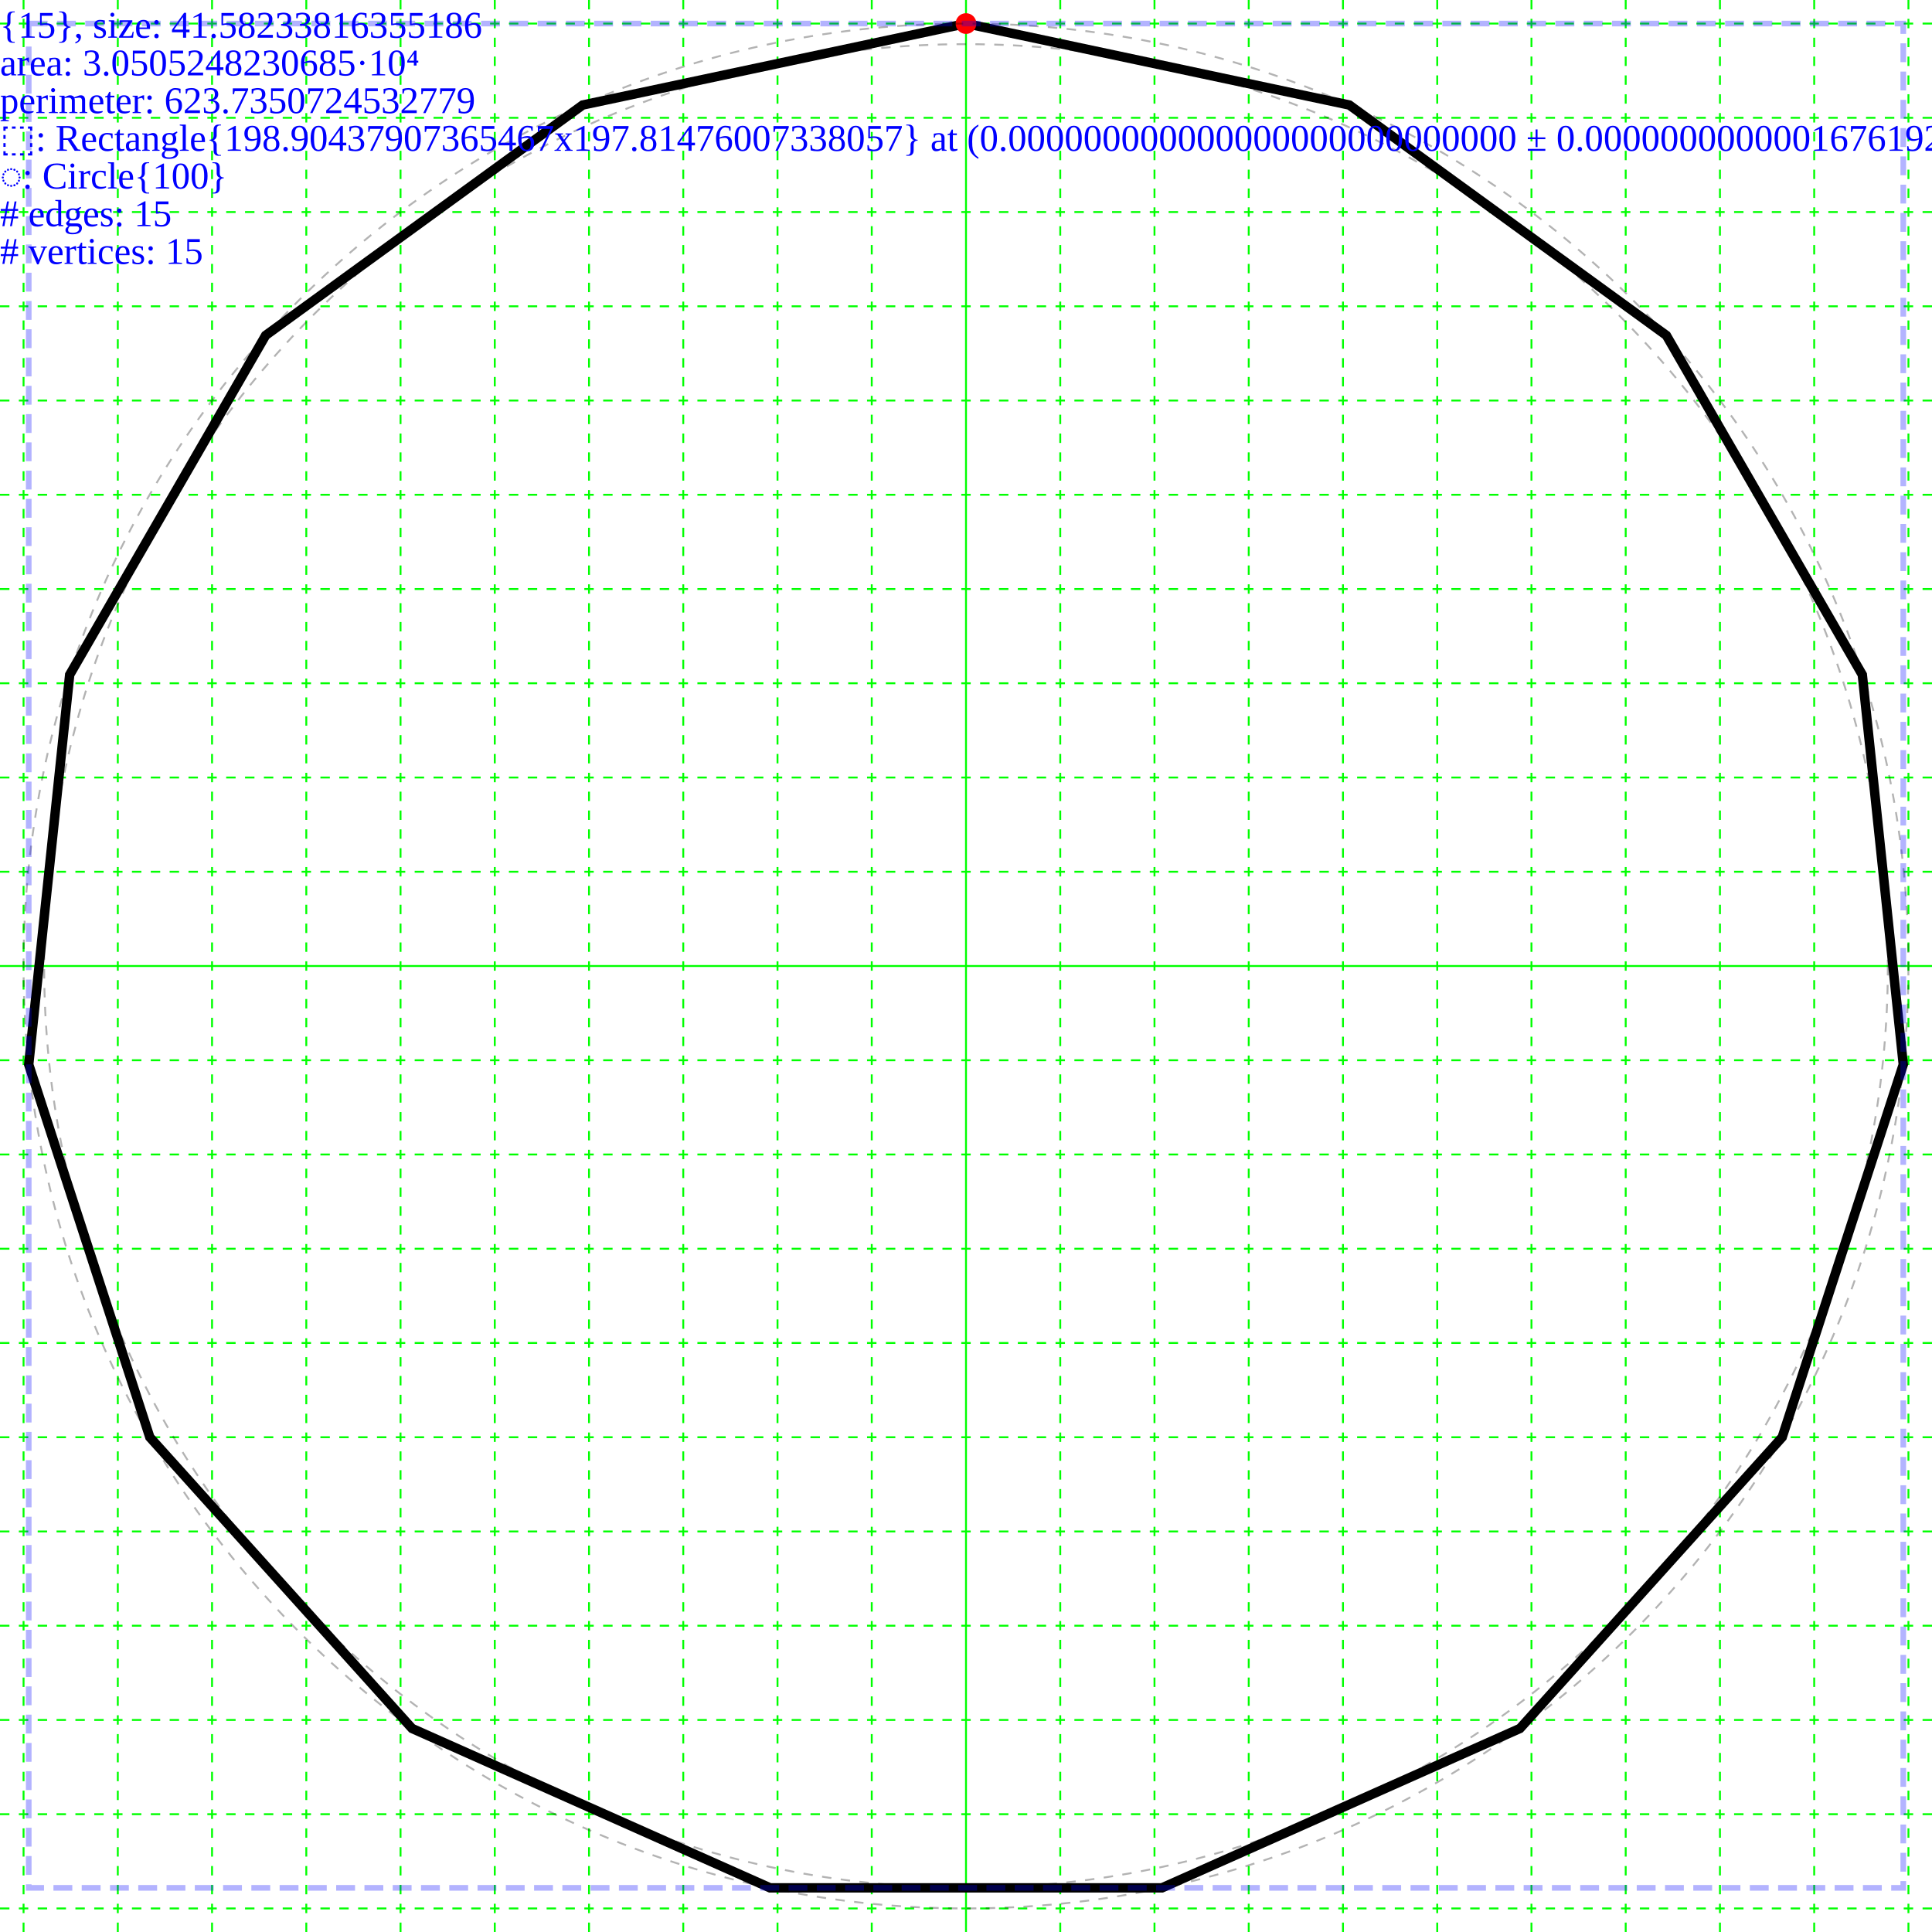
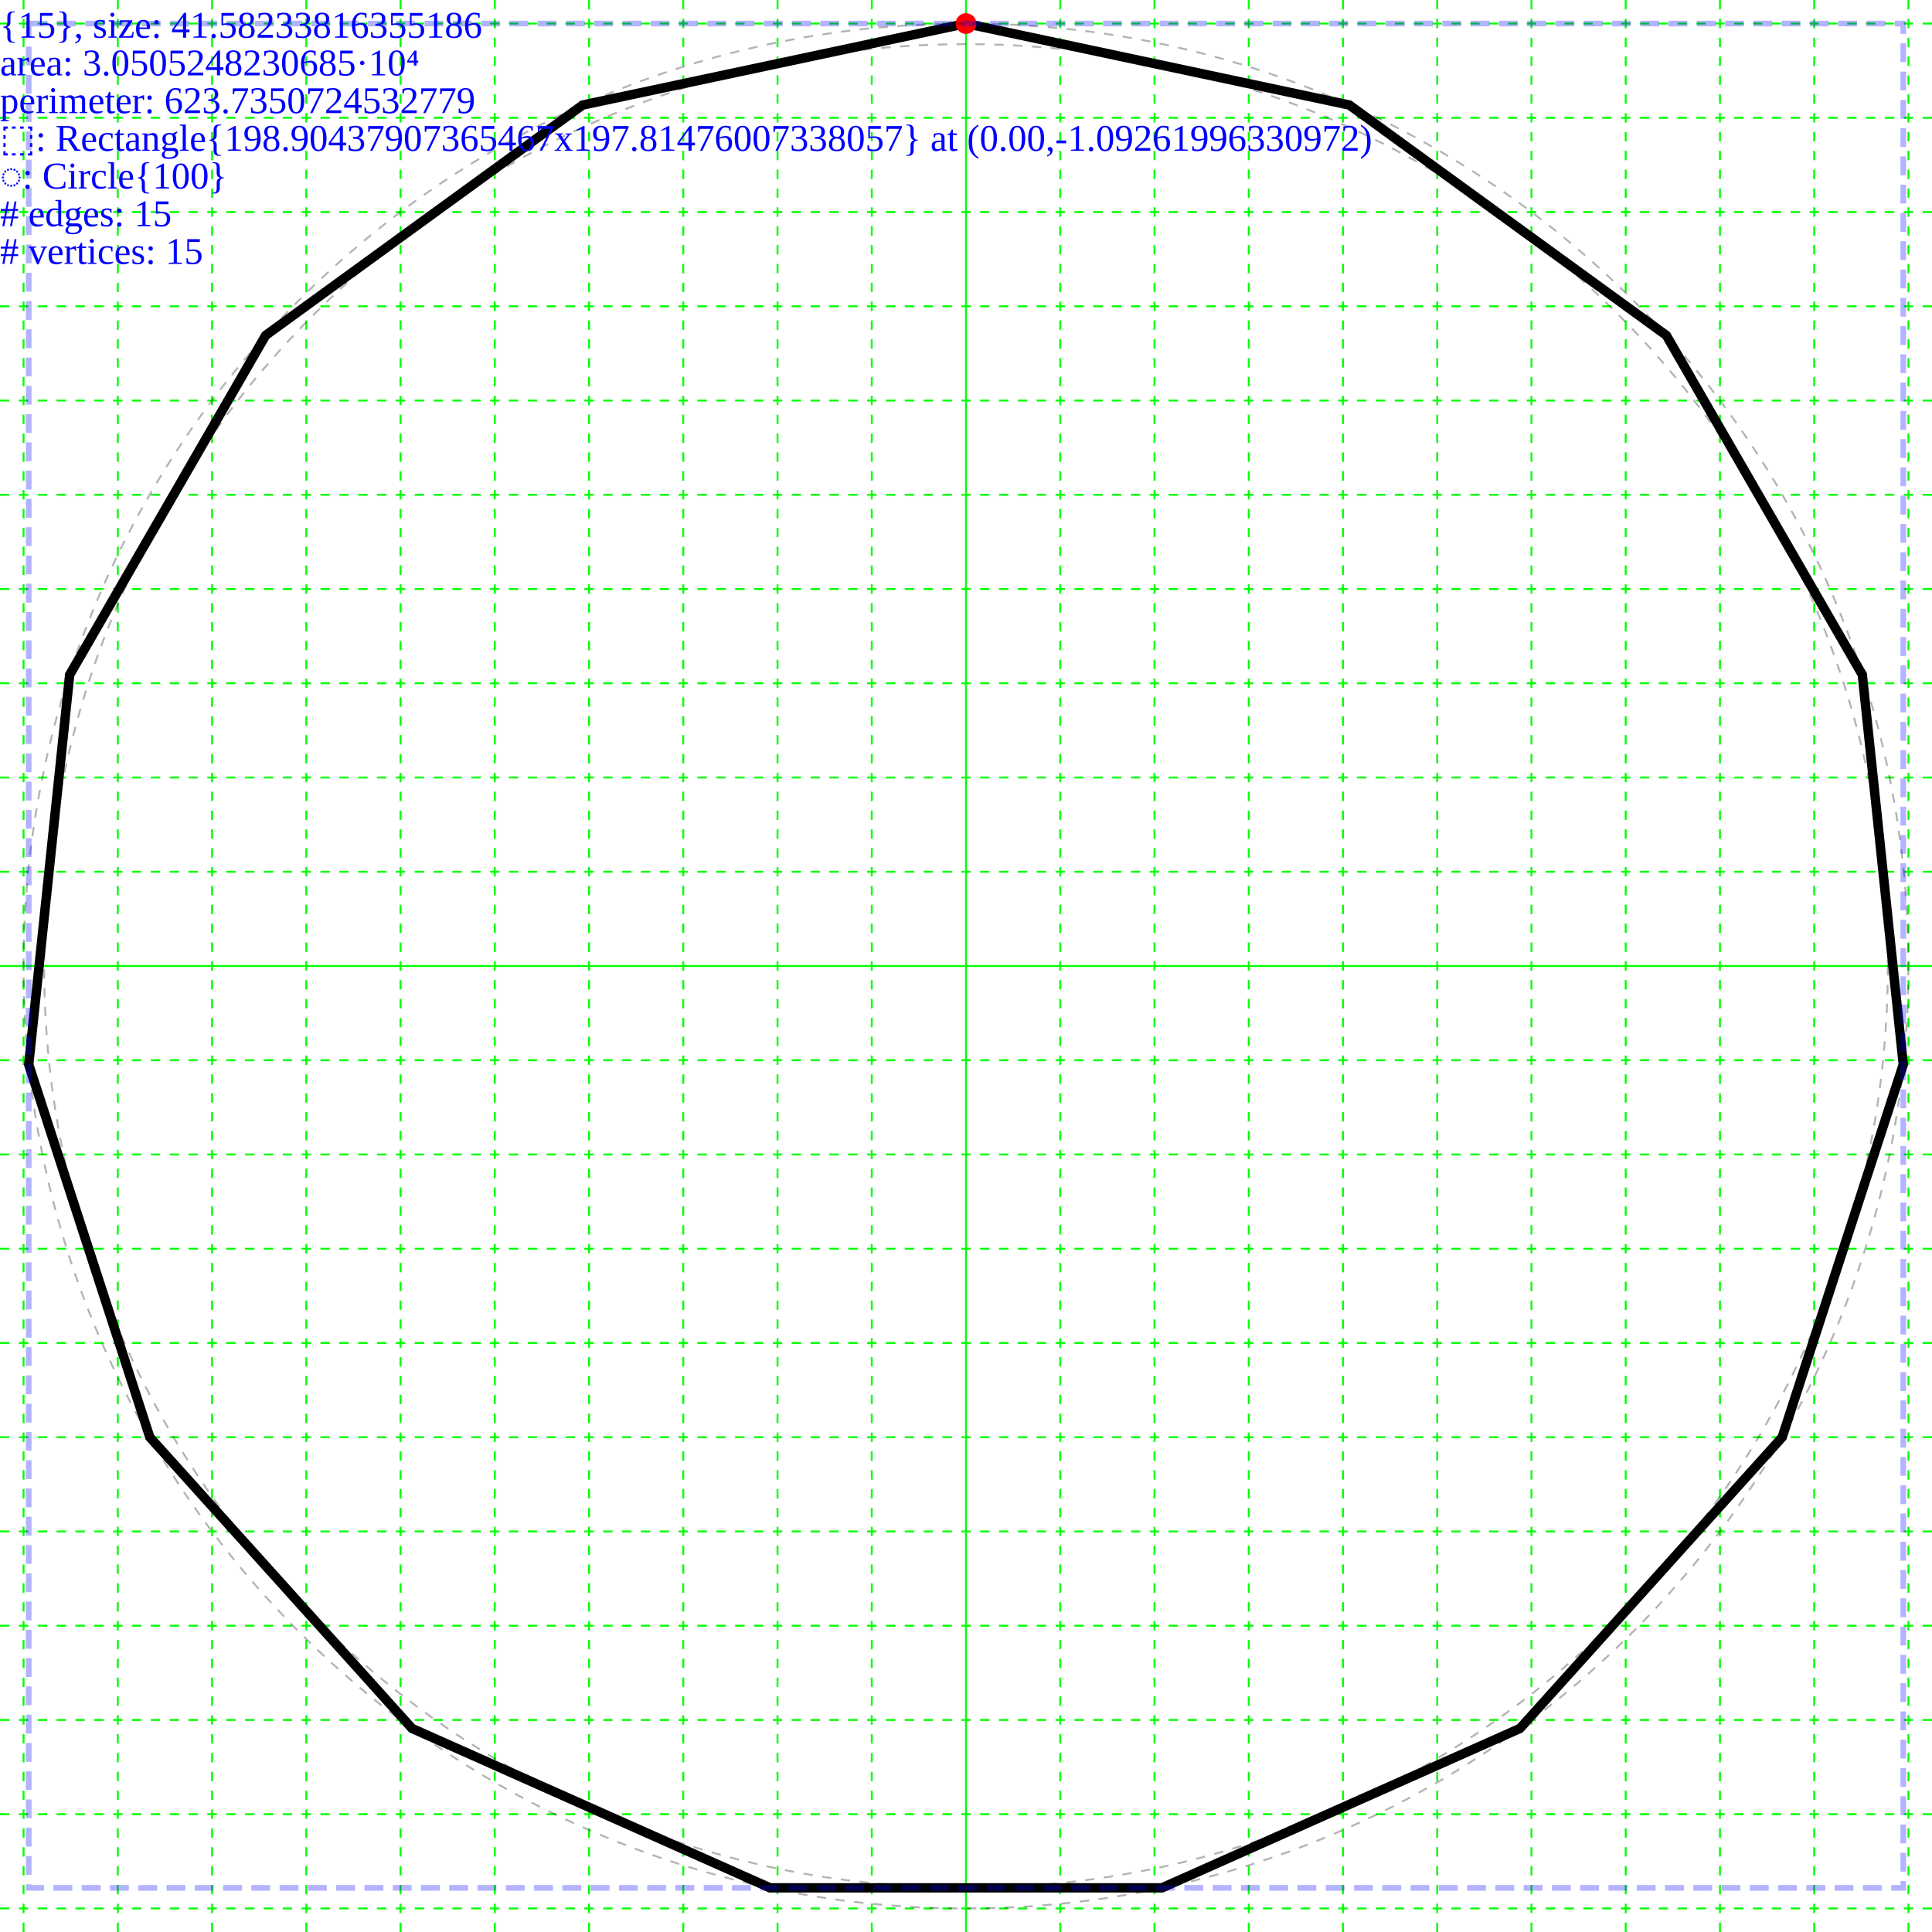
<svg xmlns="http://www.w3.org/2000/svg" height="205.0" width="205.0">
  <g transform="translate(102.5,102.5)">
    <g id="grid">
      <line stroke="#00ff00" stroke-width="0.2" x1="0" x2="0" y1="-102.5" y2="102.5" />
      <line stroke="#00ff00" stroke-dasharray="1,1" stroke-width="0.2" x1="10.0" x2="10.0" y1="-102.5" y2="102.5" />
      <line stroke="#00ff00" stroke-dasharray="1,1" stroke-width="0.2" x1="-10.0" x2="-10.0" y1="-102.5" y2="102.5" />
      <line stroke="#00ff00" stroke-dasharray="1,1" stroke-width="0.2" x1="20.0" x2="20.0" y1="-102.5" y2="102.5" />
      <line stroke="#00ff00" stroke-dasharray="1,1" stroke-width="0.2" x1="-20.0" x2="-20.0" y1="-102.5" y2="102.5" />
      <line stroke="#00ff00" stroke-dasharray="1,1" stroke-width="0.2" x1="30.0" x2="30.0" y1="-102.5" y2="102.5" />
      <line stroke="#00ff00" stroke-dasharray="1,1" stroke-width="0.2" x1="-30.0" x2="-30.0" y1="-102.5" y2="102.5" />
      <line stroke="#00ff00" stroke-dasharray="1,1" stroke-width="0.2" x1="40.0" x2="40.0" y1="-102.5" y2="102.5" />
      <line stroke="#00ff00" stroke-dasharray="1,1" stroke-width="0.2" x1="-40.0" x2="-40.0" y1="-102.5" y2="102.5" />
      <line stroke="#00ff00" stroke-dasharray="1,1" stroke-width="0.2" x1="50.0" x2="50.0" y1="-102.5" y2="102.5" />
      <line stroke="#00ff00" stroke-dasharray="1,1" stroke-width="0.2" x1="-50.0" x2="-50.0" y1="-102.5" y2="102.5" />
      <line stroke="#00ff00" stroke-dasharray="1,1" stroke-width="0.2" x1="60.0" x2="60.0" y1="-102.5" y2="102.5" />
      <line stroke="#00ff00" stroke-dasharray="1,1" stroke-width="0.2" x1="-60.0" x2="-60.0" y1="-102.5" y2="102.5" />
      <line stroke="#00ff00" stroke-dasharray="1,1" stroke-width="0.2" x1="70.0" x2="70.0" y1="-102.5" y2="102.5" />
      <line stroke="#00ff00" stroke-dasharray="1,1" stroke-width="0.2" x1="-70.0" x2="-70.0" y1="-102.5" y2="102.5" />
      <line stroke="#00ff00" stroke-dasharray="1,1" stroke-width="0.2" x1="80.0" x2="80.0" y1="-102.5" y2="102.5" />
      <line stroke="#00ff00" stroke-dasharray="1,1" stroke-width="0.2" x1="-80.0" x2="-80.0" y1="-102.5" y2="102.5" />
      <line stroke="#00ff00" stroke-dasharray="1,1" stroke-width="0.2" x1="90.0" x2="90.0" y1="-102.5" y2="102.5" />
      <line stroke="#00ff00" stroke-dasharray="1,1" stroke-width="0.2" x1="-90.0" x2="-90.0" y1="-102.5" y2="102.5" />
      <line stroke="#00ff00" stroke-dasharray="1,1" stroke-width="0.2" x1="100.0" x2="100.0" y1="-102.5" y2="102.5" />
      <line stroke="#00ff00" stroke-dasharray="1,1" stroke-width="0.2" x1="-100.0" x2="-100.0" y1="-102.5" y2="102.5" />
      <line stroke="#00ff00" stroke-dasharray="1,1" stroke-width="0.2" x1="110.0" x2="110.0" y1="-102.5" y2="102.5" />
      <line stroke="#00ff00" stroke-dasharray="1,1" stroke-width="0.2" x1="-110.0" x2="-110.0" y1="-102.5" y2="102.5" />
      <line stroke="#00ff00" stroke-width="0.2" x1="-102.5" x2="102.5" y1="0" y2="0" />
      <line stroke="#00ff00" stroke-dasharray="1,1" stroke-width="0.2" x1="-102.5" x2="102.5" y1="10.0" y2="10.0" />
      <line stroke="#00ff00" stroke-dasharray="1,1" stroke-width="0.2" x1="-102.5" x2="102.5" y1="-10.0" y2="-10.0" />
      <line stroke="#00ff00" stroke-dasharray="1,1" stroke-width="0.2" x1="-102.5" x2="102.5" y1="20.0" y2="20.0" />
      <line stroke="#00ff00" stroke-dasharray="1,1" stroke-width="0.2" x1="-102.5" x2="102.5" y1="-20.0" y2="-20.0" />
      <line stroke="#00ff00" stroke-dasharray="1,1" stroke-width="0.2" x1="-102.5" x2="102.5" y1="30.0" y2="30.0" />
      <line stroke="#00ff00" stroke-dasharray="1,1" stroke-width="0.2" x1="-102.5" x2="102.5" y1="-30.0" y2="-30.0" />
      <line stroke="#00ff00" stroke-dasharray="1,1" stroke-width="0.2" x1="-102.5" x2="102.5" y1="40.0" y2="40.0" />
      <line stroke="#00ff00" stroke-dasharray="1,1" stroke-width="0.2" x1="-102.5" x2="102.5" y1="-40.0" y2="-40.0" />
      <line stroke="#00ff00" stroke-dasharray="1,1" stroke-width="0.2" x1="-102.5" x2="102.5" y1="50.0" y2="50.0" />
      <line stroke="#00ff00" stroke-dasharray="1,1" stroke-width="0.2" x1="-102.5" x2="102.5" y1="-50.0" y2="-50.0" />
      <line stroke="#00ff00" stroke-dasharray="1,1" stroke-width="0.2" x1="-102.5" x2="102.5" y1="60.0" y2="60.0" />
      <line stroke="#00ff00" stroke-dasharray="1,1" stroke-width="0.2" x1="-102.5" x2="102.5" y1="-60.0" y2="-60.0" />
      <line stroke="#00ff00" stroke-dasharray="1,1" stroke-width="0.2" x1="-102.5" x2="102.5" y1="70.0" y2="70.0" />
      <line stroke="#00ff00" stroke-dasharray="1,1" stroke-width="0.2" x1="-102.5" x2="102.5" y1="-70.0" y2="-70.0" />
      <line stroke="#00ff00" stroke-dasharray="1,1" stroke-width="0.2" x1="-102.5" x2="102.5" y1="80.0" y2="80.0" />
      <line stroke="#00ff00" stroke-dasharray="1,1" stroke-width="0.2" x1="-102.5" x2="102.5" y1="-80.0" y2="-80.0" />
      <line stroke="#00ff00" stroke-dasharray="1,1" stroke-width="0.2" x1="-102.5" x2="102.5" y1="90.0" y2="90.0" />
      <line stroke="#00ff00" stroke-dasharray="1,1" stroke-width="0.2" x1="-102.5" x2="102.5" y1="-90.0" y2="-90.0" />
      <line stroke="#00ff00" stroke-dasharray="1,1" stroke-width="0.2" x1="-102.5" x2="102.5" y1="100.0" y2="100.0" />
      <line stroke="#00ff00" stroke-dasharray="1,1" stroke-width="0.2" x1="-102.5" x2="102.5" y1="-100.0" y2="-100.0" />
      <line stroke="#00ff00" stroke-dasharray="1,1" stroke-width="0.2" x1="-102.5" x2="102.5" y1="110.0" y2="110.0" />
      <line stroke="#00ff00" stroke-dasharray="1,1" stroke-width="0.2" x1="-102.5" x2="102.5" y1="-110.0" y2="-110.0" />
      <line stroke="#00ff00" stroke-dasharray="1,1" stroke-width="0.2" x1="-102.5" x2="102.5" y1="120.0" y2="120.0" />
      <line stroke="#00ff00" stroke-dasharray="1,1" stroke-width="0.2" x1="-102.5" x2="102.5" y1="-120.0" y2="-120.0" />
      <line stroke="#00ff00" stroke-dasharray="1,1" stroke-width="0.2" x1="-102.5" x2="102.5" y1="130.0" y2="130.0" />
      <line stroke="#00ff00" stroke-dasharray="1,1" stroke-width="0.2" x1="-102.5" x2="102.5" y1="-130.0" y2="-130.0" />
      <line stroke="#00ff00" stroke-dasharray="1,1" stroke-width="0.2" x1="-102.5" x2="102.5" y1="140.0" y2="140.0" />
      <line stroke="#00ff00" stroke-dasharray="1,1" stroke-width="0.2" x1="-102.5" x2="102.5" y1="-140.0" y2="-140.0" />
      <line stroke="#00ff00" stroke-dasharray="1,1" stroke-width="0.2" x1="-102.5" x2="102.5" y1="150.0" y2="150.0" />
      <line stroke="#00ff00" stroke-dasharray="1,1" stroke-width="0.2" x1="-102.5" x2="102.5" y1="-150.0" y2="-150.0" />
      <line stroke="#00ff00" stroke-dasharray="1,1" stroke-width="0.2" x1="-102.5" x2="102.5" y1="160.0" y2="160.0" />
      <line stroke="#00ff00" stroke-dasharray="1,1" stroke-width="0.2" x1="-102.5" x2="102.5" y1="-160.0" y2="-160.0" />
      <line stroke="#00ff00" stroke-dasharray="1,1" stroke-width="0.2" x1="-102.5" x2="102.5" y1="170.0" y2="170.0" />
      <line stroke="#00ff00" stroke-dasharray="1,1" stroke-width="0.2" x1="-102.5" x2="102.5" y1="-170.0" y2="-170.0" />
      <line stroke="#00ff00" stroke-dasharray="1,1" stroke-width="0.2" x1="-102.5" x2="102.5" y1="180.0" y2="180.0" />
      <line stroke="#00ff00" stroke-dasharray="1,1" stroke-width="0.2" x1="-102.5" x2="102.5" y1="-180.0" y2="-180.0" />
      <line stroke="#00ff00" stroke-dasharray="1,1" stroke-width="0.2" x1="-102.5" x2="102.5" y1="190.0" y2="190.0" />
      <line stroke="#00ff00" stroke-dasharray="1,1" stroke-width="0.2" x1="-102.5" x2="102.5" y1="-190.0" y2="-190.0" />
      <line stroke="#00ff00" stroke-dasharray="1,1" stroke-width="0.2" x1="-102.5" x2="102.5" y1="200.0" y2="200.0" />
      <line stroke="#00ff00" stroke-dasharray="1,1" stroke-width="0.2" x1="-102.5" x2="102.5" y1="-200.0" y2="-200.0" />
      <line stroke="#00ff00" stroke-dasharray="1,1" stroke-width="0.2" x1="-102.5" x2="102.5" y1="210.0" y2="210.0" />
      <line stroke="#00ff00" stroke-dasharray="1,1" stroke-width="0.2" x1="-102.5" x2="102.5" y1="-210.0" y2="-210.0" />
    </g>
    <g>
      <polygon fill="none" points="6.123233995736766E-15,-100.0 40.674,-91.355 74.314,-66.913 95.106,-30.902 99.452,10.453 86.603,50 58.779,80.902 20.791,97.815 -20.791,97.815 -58.779,80.902 -86.603,50 -99.452,10.453 -95.106,-30.902 -74.314,-66.913 -40.674,-91.355" stroke="black" stroke-width="1" />
      <circle cx="6.123233995736766E-15" cy="-100.0" fill="#ff0000" r="1.1" />
      <circle fill="none" r="97.815" stroke="black" stroke-dasharray="1,1" stroke-opacity="0.3" stroke-width="0.2" />
      <circle fill="none" r="100.0" stroke="black" stroke-dasharray="1,1" stroke-opacity="0.3" stroke-width="0.2" />
      <rect fill="none" height="197.815" stroke="blue" stroke-dasharray="2,1" stroke-opacity="0.3" stroke-width="0.6" width="198.904" x="-99.452" y="-100.0" />
    </g>
  </g>
  <g>
    <text fill="blue" font-size="4.0" id="info" x="0" y="0">
      <tspan dy="4.0" x="0">{15}, size: 41.58233816355186</tspan>
      <tspan dy="4.0" x="0">area: 3.0505248230685·10⁴</tspan>
      <tspan dy="4.0" x="0">perimeter: 623.7350724532779</tspan>
-       <tspan dy="4.0" x="0">⬚: Rectangle{198.90437907365467x197.81476007338057} at (0.000000000000000000000000000 ± 0.000000000000167619240018878,-1.09261996330972)</tspan>
+       <tspan dy="4.0" x="0">⬚: Rectangle{198.90437907365467x197.81476007338057} at (0.00,-1.09261996330972)</tspan>
      <tspan dy="4.0" x="0">◌: Circle{100}</tspan>
      <tspan dy="4.0" x="0"># edges: 15</tspan>
      <tspan dy="4.0" x="0"># vertices: 15</tspan>
    </text>
  </g>
</svg>
